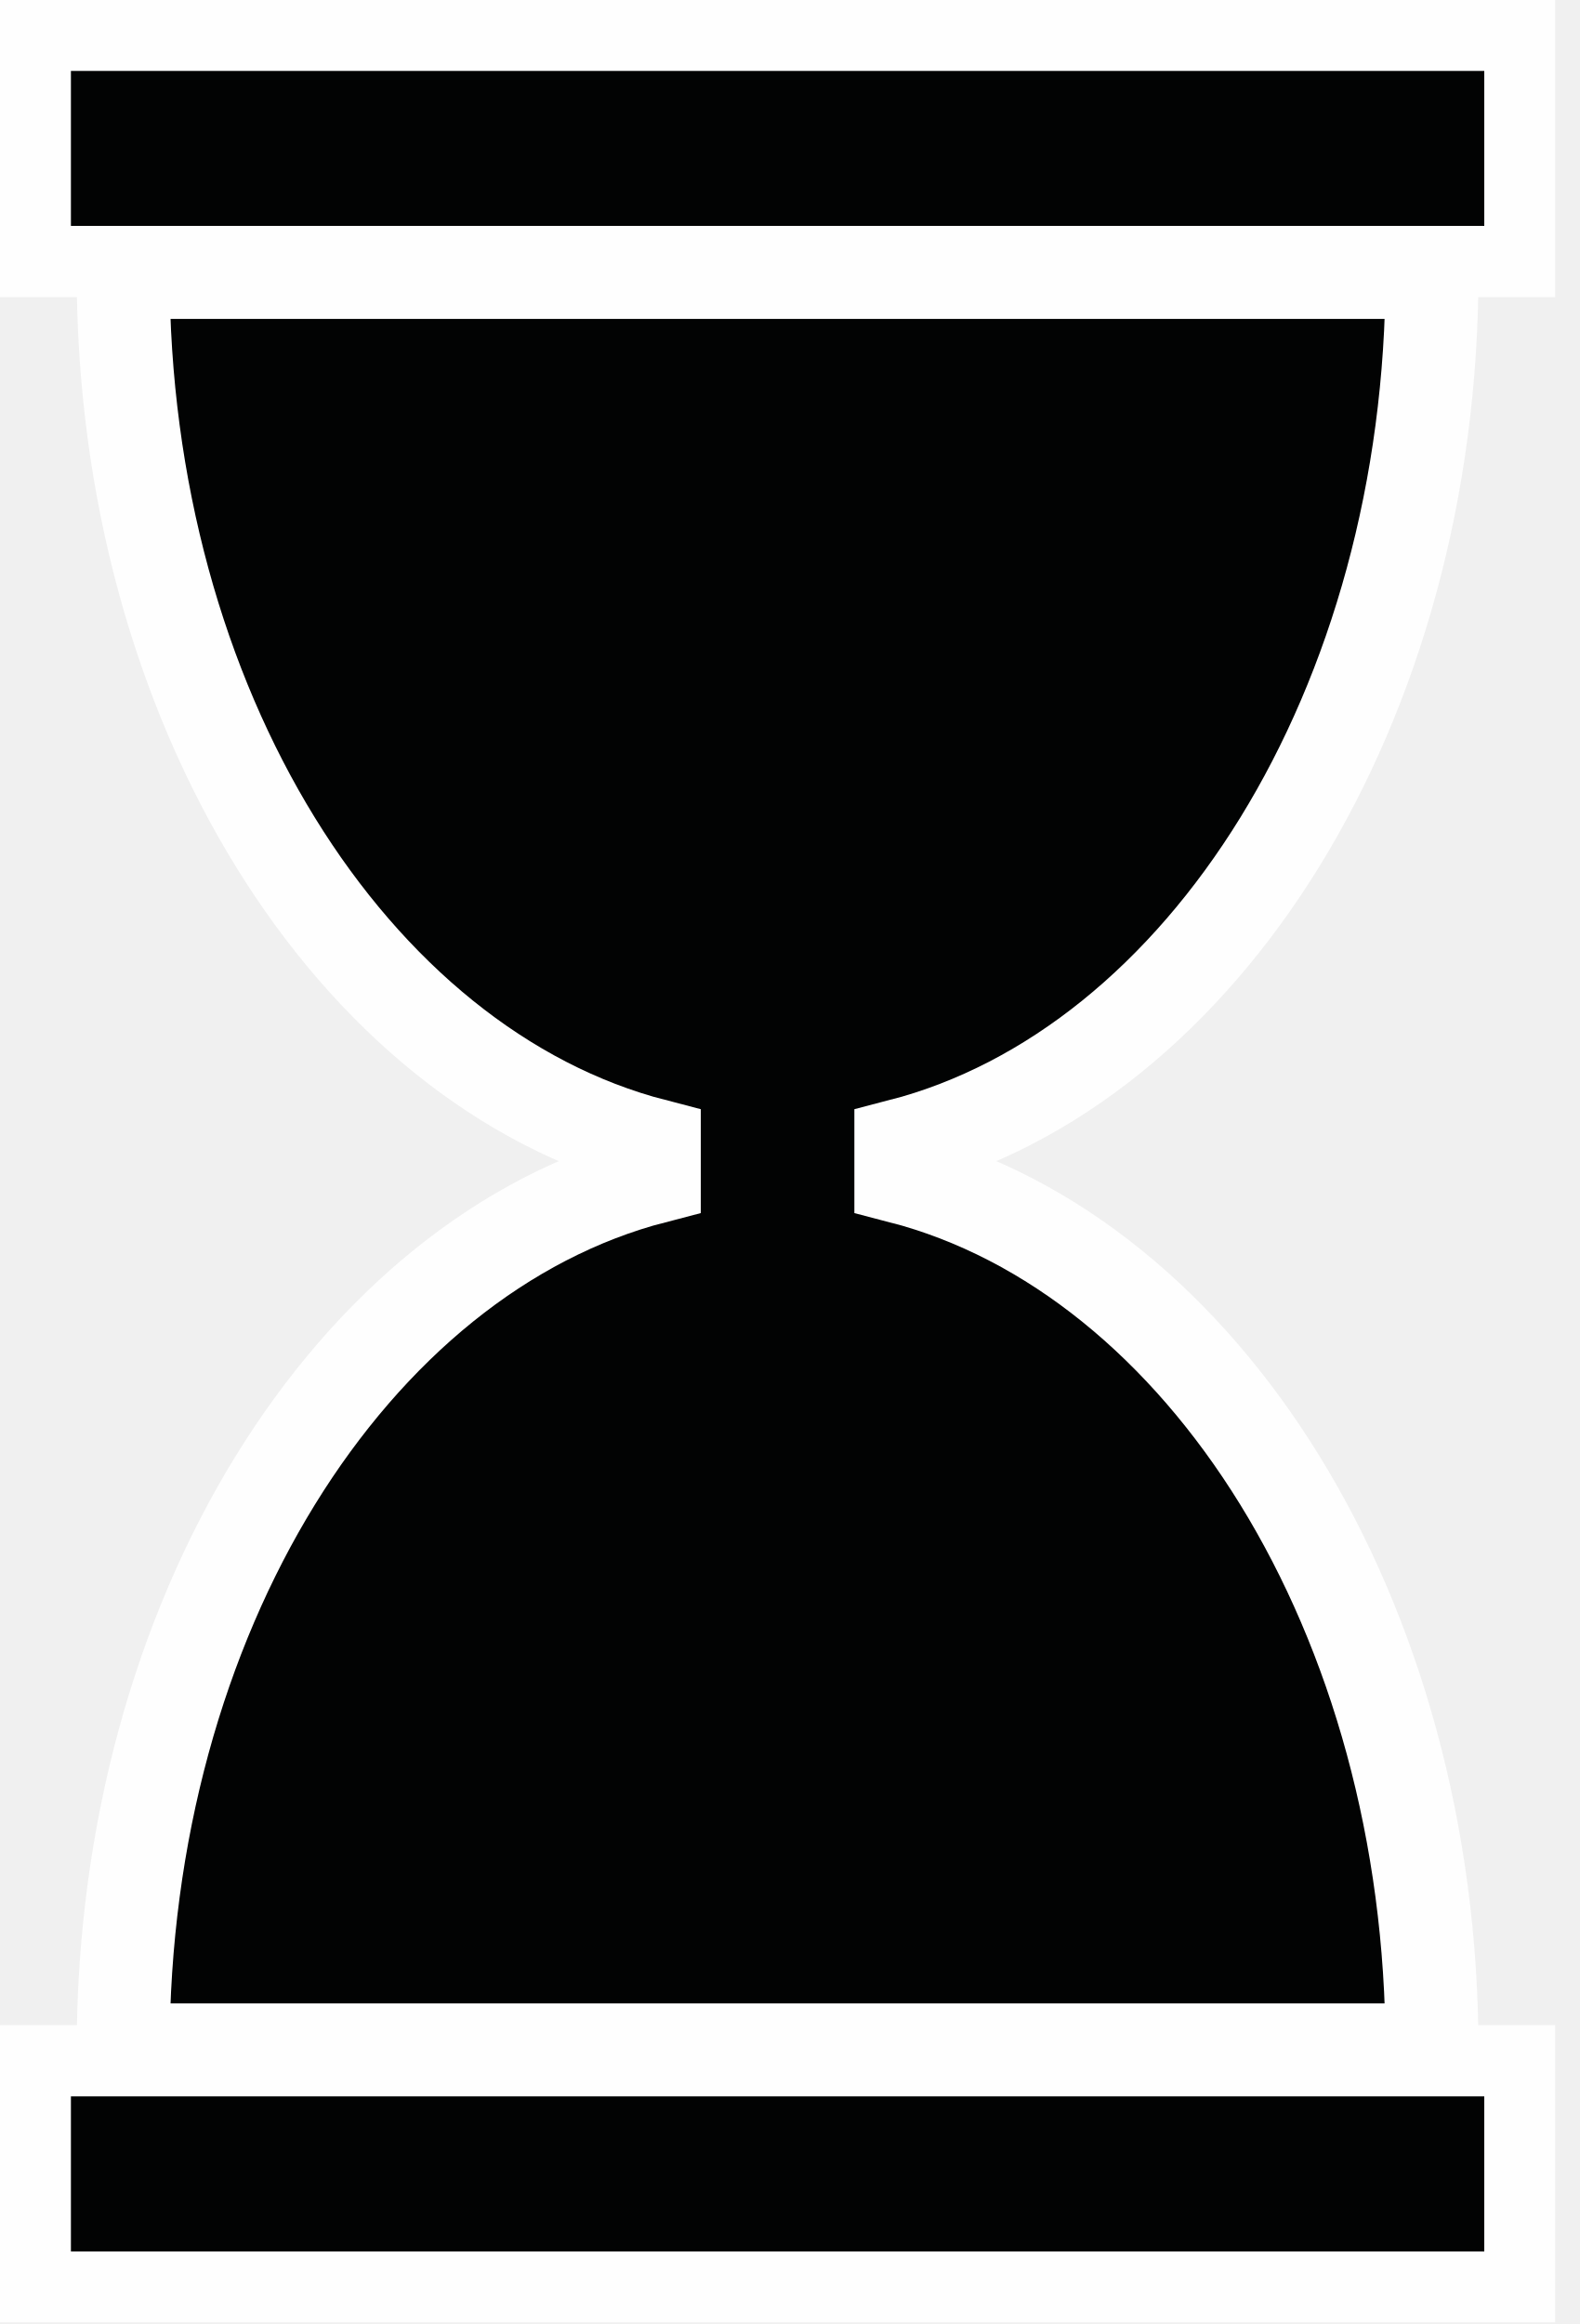
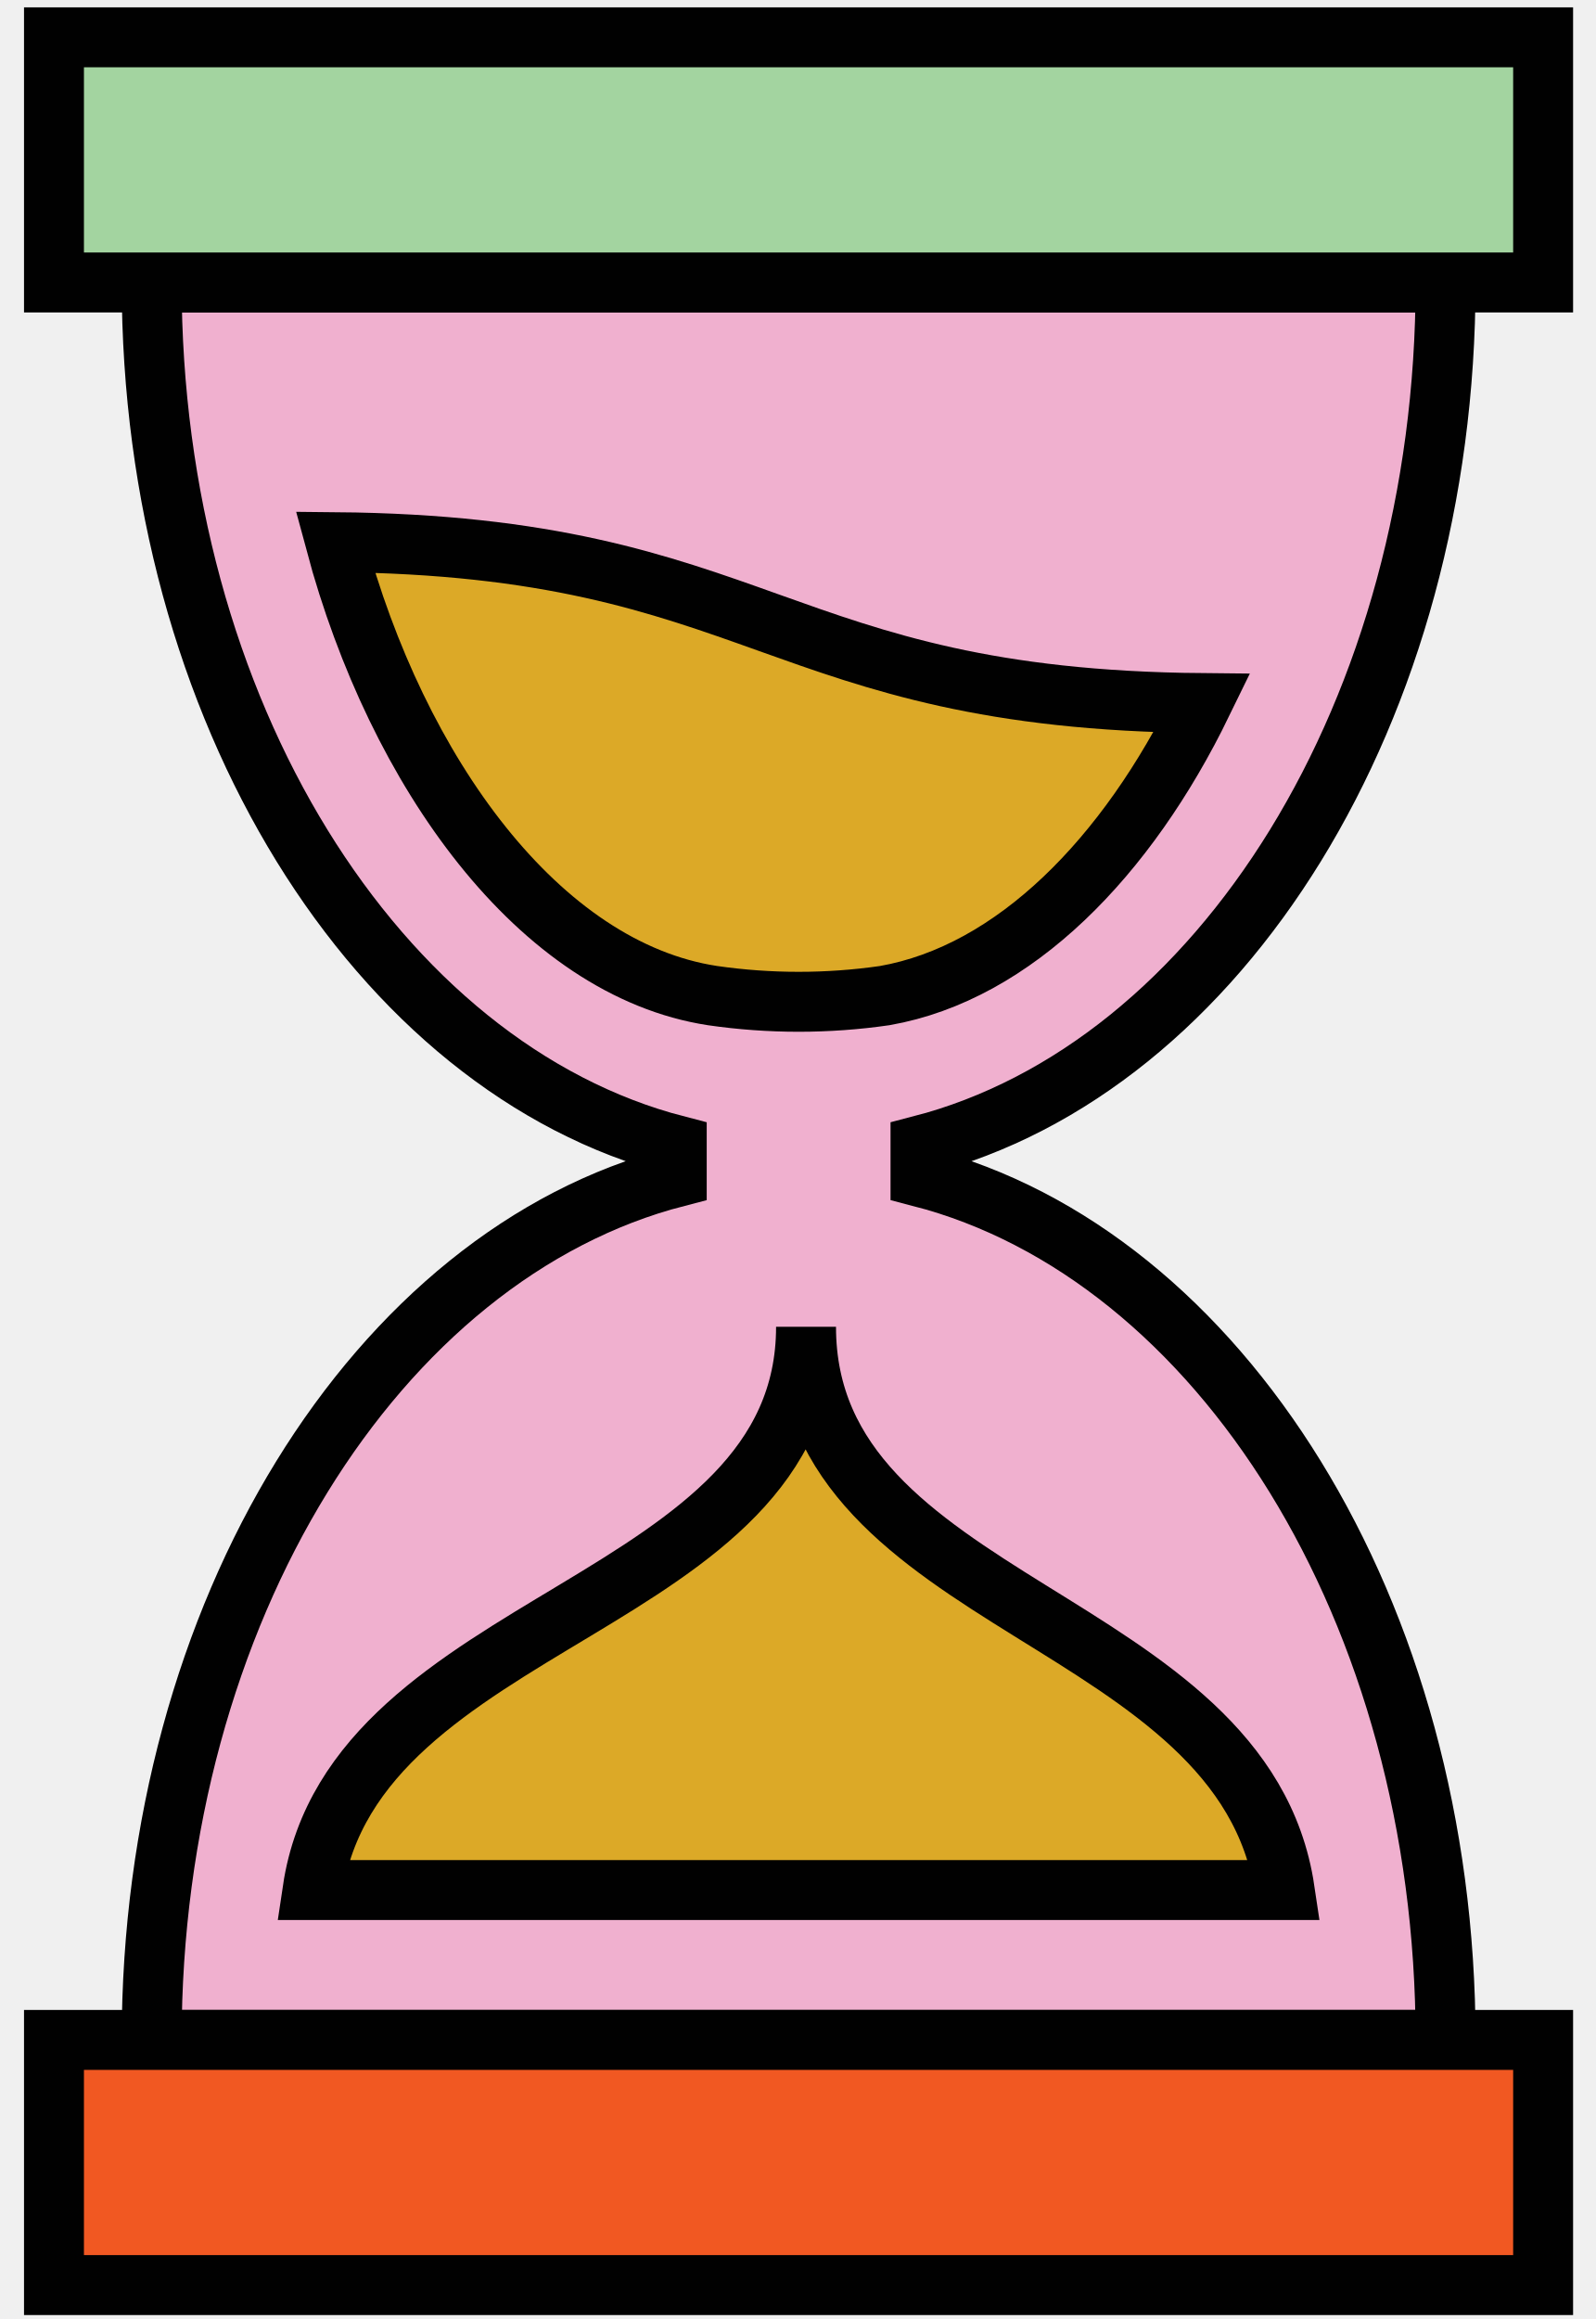
- <svg xmlns="http://www.w3.org/2000/svg" xmlns:xlink="http://www.w3.org/1999/xlink" width="34" height="50" viewBox="0 0 34 50">
+ <svg xmlns="http://www.w3.org/2000/svg" viewBox="46.697 23.01 106.478 154.754" width="106.478" height="154.754">
  <defs>
-     <path id="a" d="M0 49.964h33.465V0H0z" />
+     <style>.cls-1{fill:#f0b0cf;}.cls-1,.cls-2,.cls-3,.cls-4{stroke:#010101;stroke-miterlimit:10;stroke-width:4px;}.cls-2{fill:#a3d4a0;}.cls-3{fill:#f15822;}.cls-4{fill:#dca927;}</style>
  </defs>
-   <g fill="none" fill-rule="evenodd">
-     <path fill="#020303" d="M19.385 25.325v-.687c6.508-1.684 11.43-9.448 11.43-18.777H2.65c0 9.329 4.922 17.093 11.43 18.777v.687C7.572 27.01 2.65 34.775 2.65 44.103h28.165c0-9.329-4.922-17.093-11.43-18.778" />
-     <path stroke="#FEFEFE" stroke-width="2" d="M19.385 25.325v-.687c6.508-1.684 11.43-9.448 11.43-18.777H2.65c0 9.329 4.922 17.093 11.43 18.777v.687C7.572 27.01 2.65 34.775 2.65 44.103h28.165c0-9.329-4.922-17.093-11.43-18.778z" />
-     <mask id="b" fill="#fff">
-       <use xlink:href="#a" />
-     </mask>
-     <path fill="#020303" d="M.526 5.86H32.94V.526H.526z" mask="url(#b)" />
-     <path stroke="#FEFEFE" stroke-width="2" d="M.526 5.86H32.94V.526H.526z" mask="url(#b)" />
-     <path fill="#020303" d="M.526 49.439H32.94v-5.336H.526z" mask="url(#b)" />
-     <path stroke="#FEFEFE" stroke-width="2" d="M.526 49.439H32.94v-5.336H.526z" mask="url(#b)" />
+   <g id="Layer_1" data-name="Layer 1">
+     <path class="cls-1" d="M108.14,101.55v-2.1c20-5.17,35.05-29,35.05-57.59H56.82c0,28.61,15.09,52.42,35.05,57.59v2.1c-20,5.17-35.05,29-35.05,57.59h86.37C143.19,130.53,128.1,106.72,108.14,101.55Z" />
+     <rect class="cls-2" x="50.3" y="25.5" width="99.4" height="16.36" />
+     <rect class="cls-3" x="50.3" y="159.14" width="99.4" height="16.36" />
+     <path class="cls-4" d="M69.08,59.19c28.54.26,29.31,10.48,57.86,10.74-5,10.27-12.53,18-21.19,19.52a40.21,40.21,0,0,1-11.49,0C82.72,87.69,73.21,74.6,69.08,59.19Z" />
+     <path class="cls-4" d="M67.56,149.14c2.74-18.4,32.94-18.8,32.94-37.59,0,18.79,29.21,19.19,31.95,37.59Z" />
  </g>
</svg>
